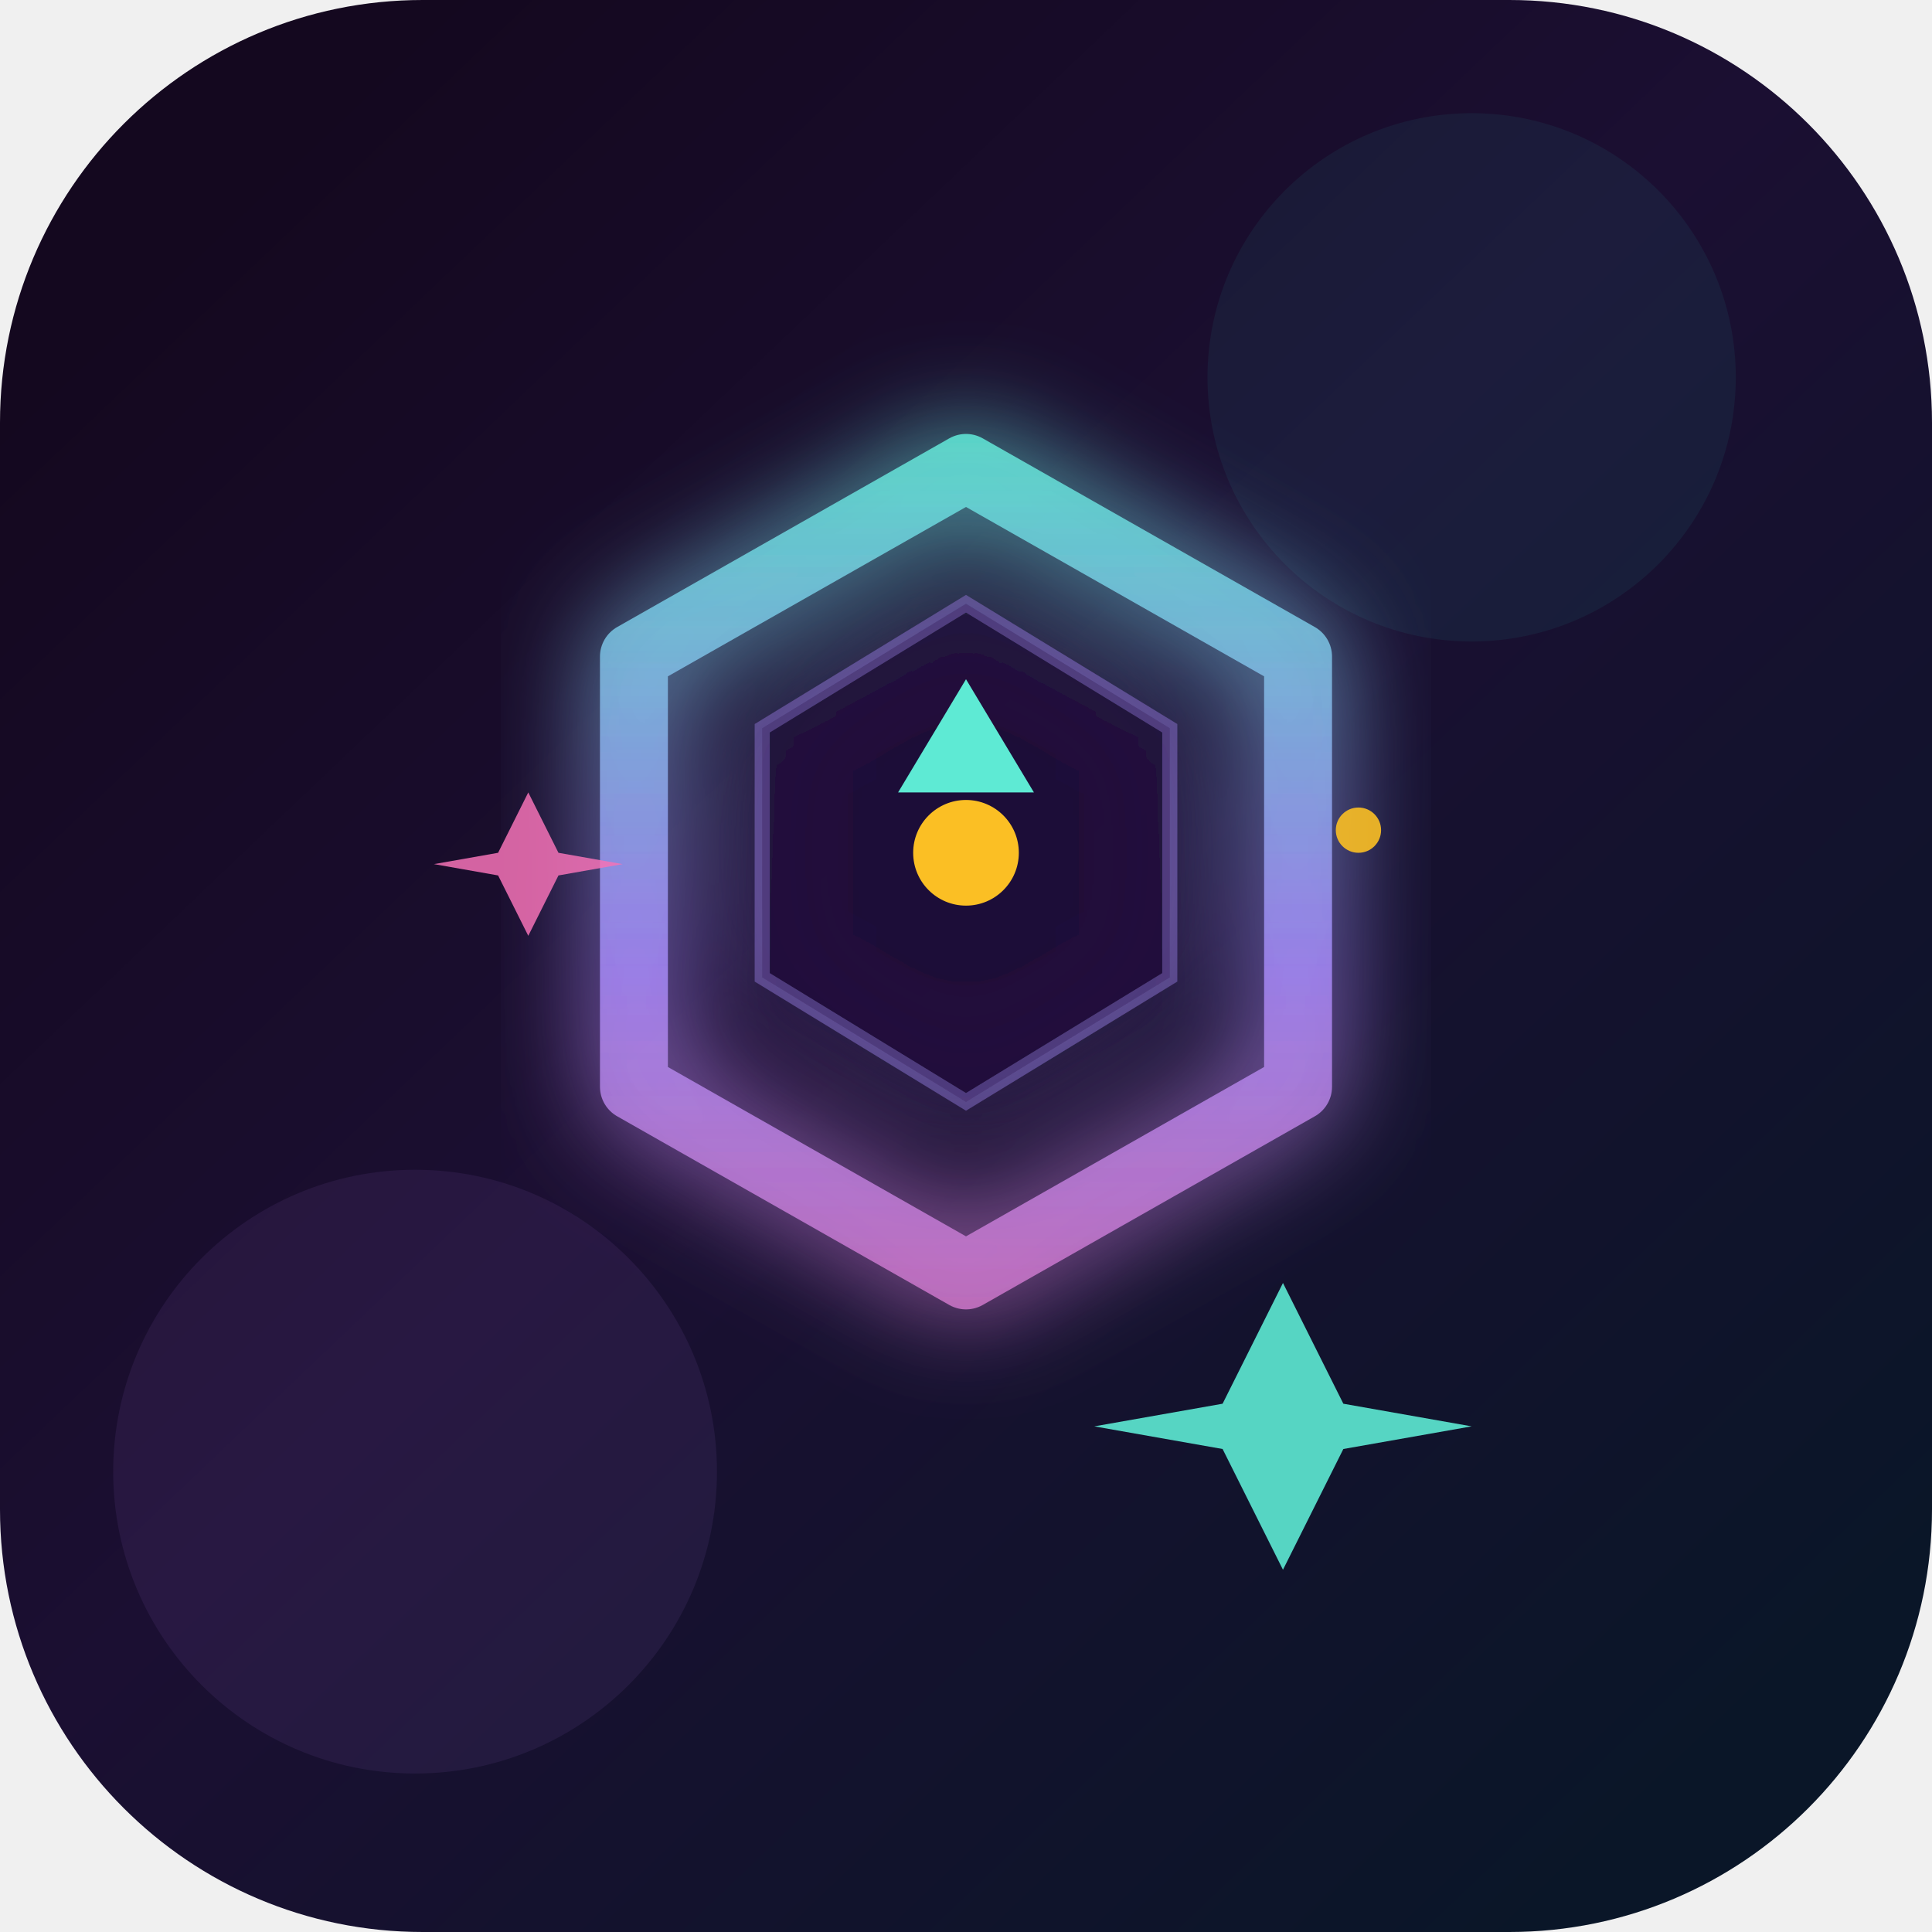
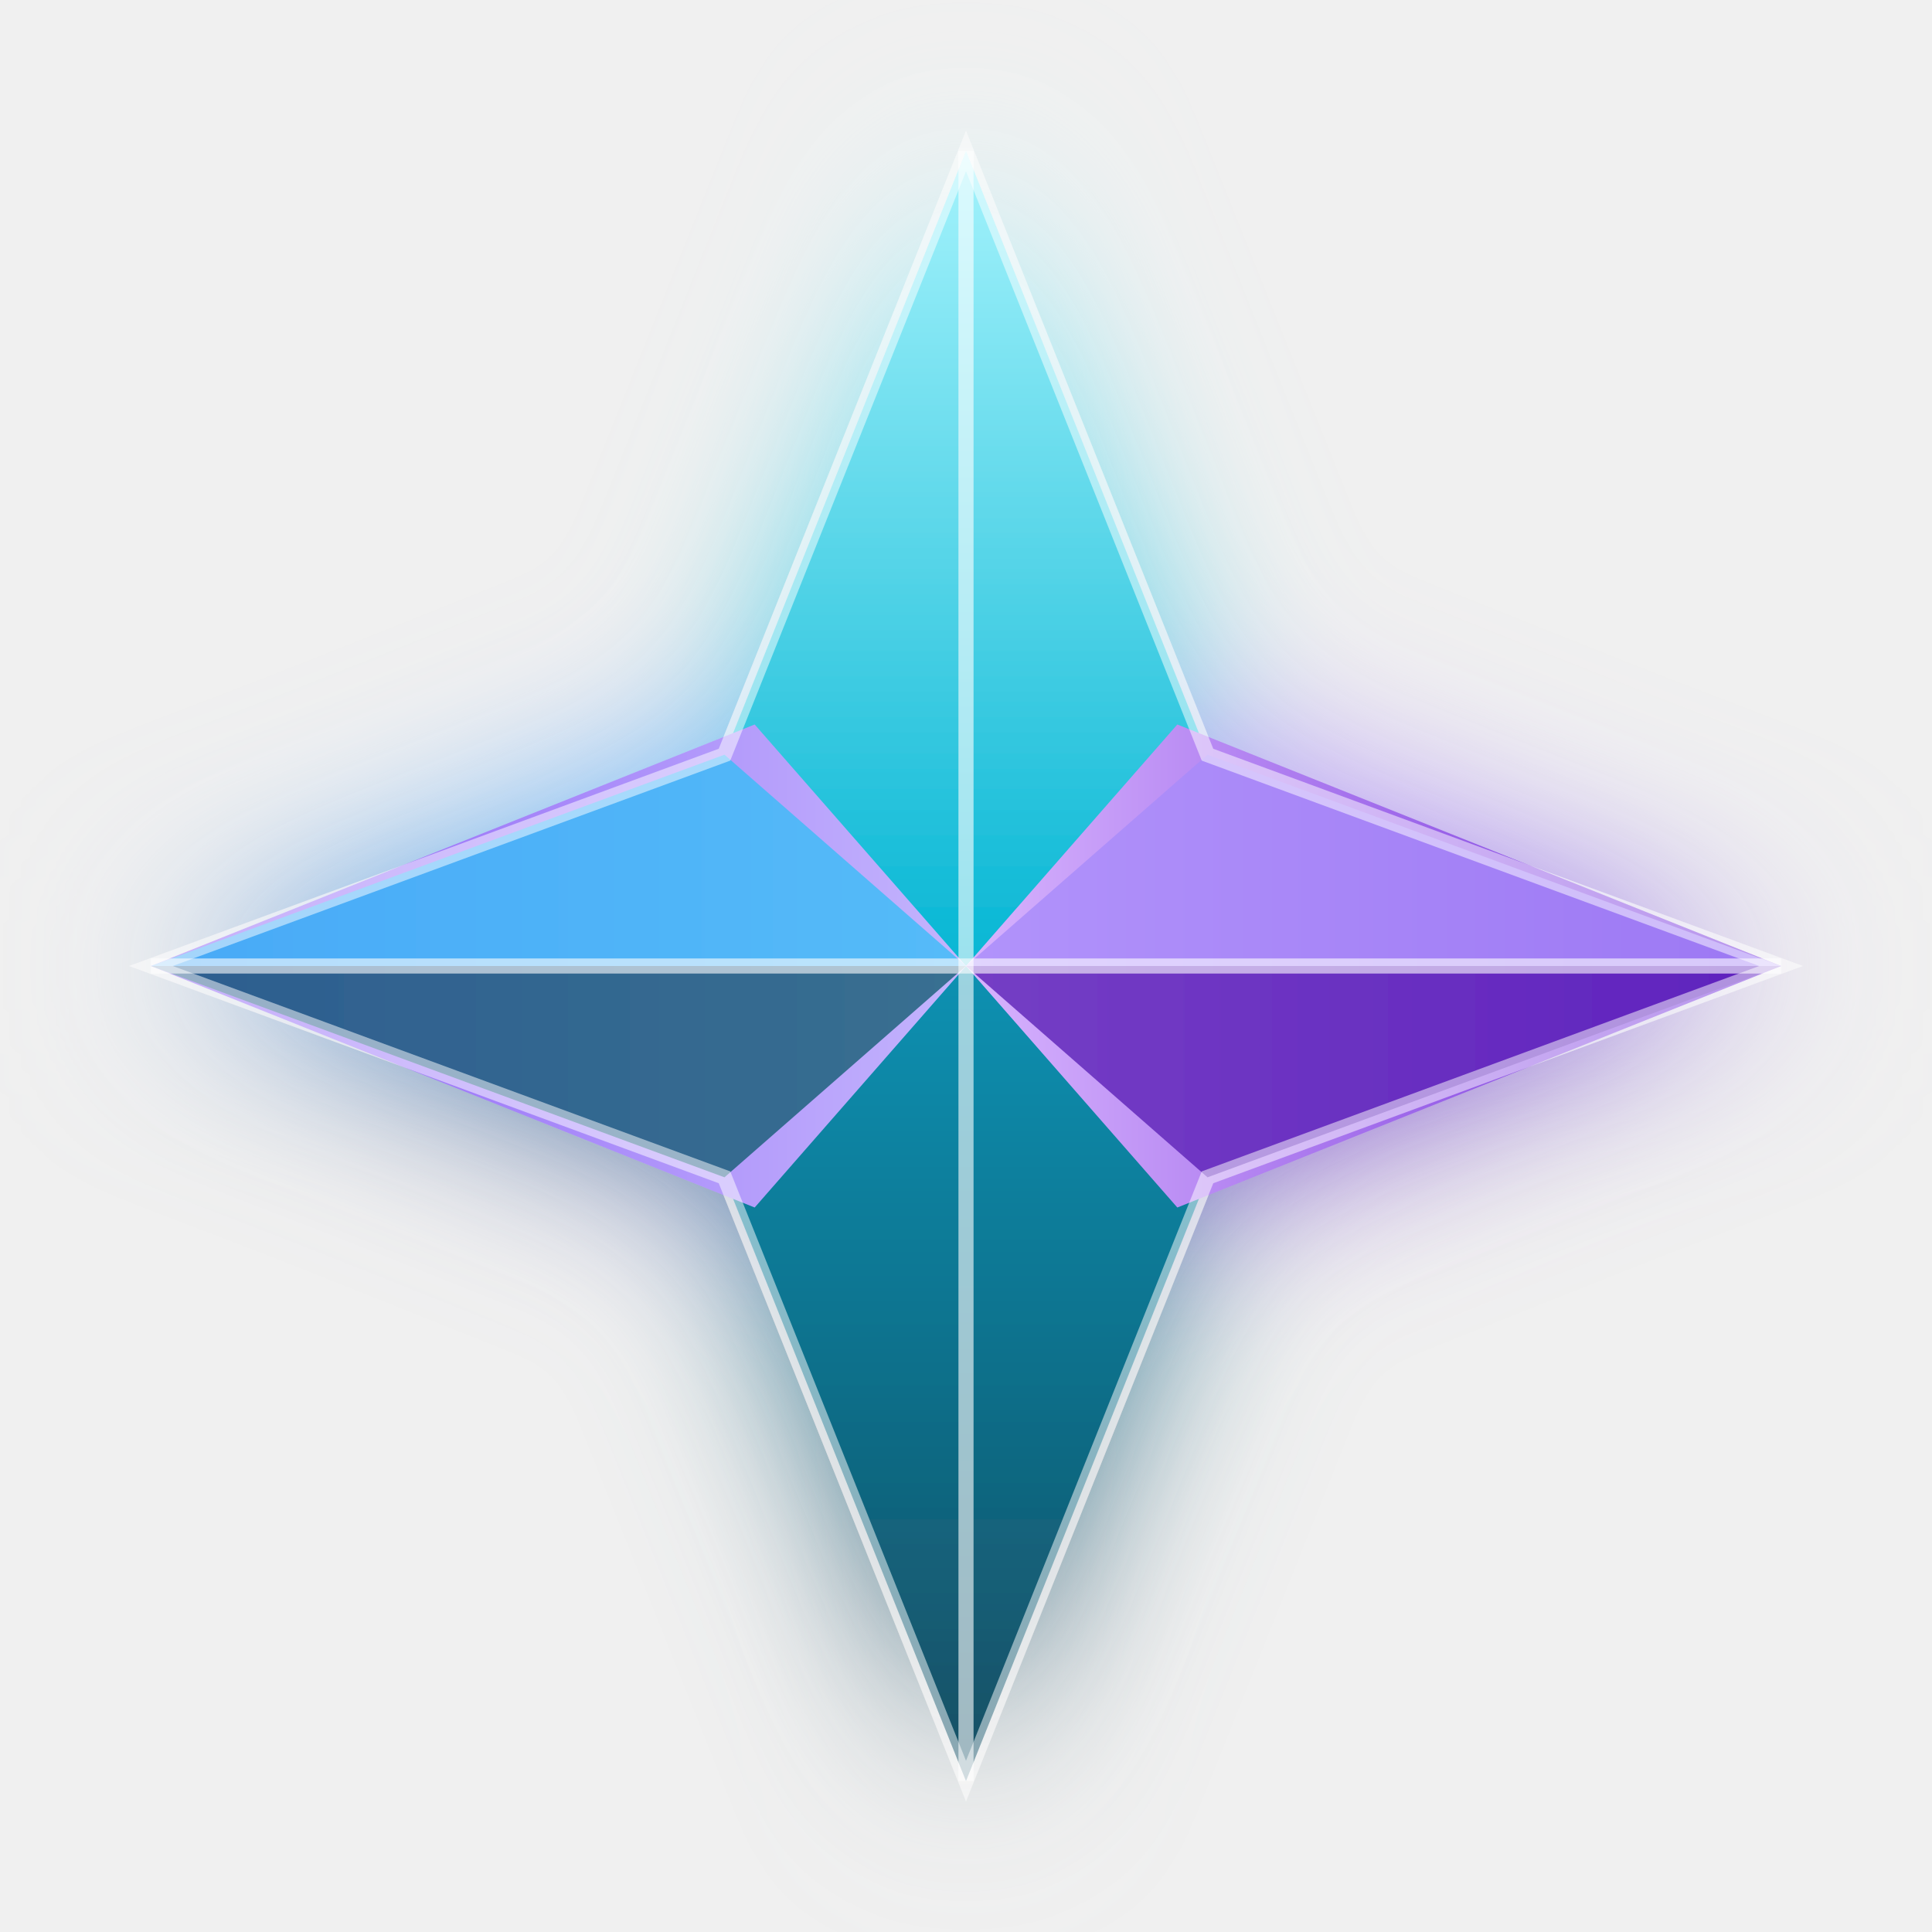
- <svg xmlns="http://www.w3.org/2000/svg" width="1024" height="1024" viewBox="0 0 1024 1024" fill="none">
+ <svg xmlns="http://www.w3.org/2000/svg" width="256" height="256" viewBox="0 0 256 256" fill="none">
  <defs>
-     <linearGradient id="bg" x1="128" y1="96" x2="920" y2="928" gradientUnits="userSpaceOnUse">
-       <stop stop-color="#14081F" />
-       <stop offset="0.45" stop-color="#1B0F32" />
-       <stop offset="1" stop-color="#0A1628" />
+     <linearGradient id="cGrad1" x1="128" y1="20" x2="128" y2="128" gradientUnits="userSpaceOnUse">
+       <stop offset="0%" stop-color="#a5f3fc" />
+       <stop offset="100%" stop-color="#06b6d4" />
    </linearGradient>
-     <linearGradient id="ring" x1="512" y1="220" x2="512" y2="804" gradientUnits="userSpaceOnUse">
-       <stop stop-color="#5EEAD4" stop-opacity="0.95" />
-       <stop offset="0.5" stop-color="#A78BFA" stop-opacity="0.9" />
-       <stop offset="1" stop-color="#F472B6" stop-opacity="0.85" />
+     <linearGradient id="cGrad2" x1="128" y1="128" x2="128" y2="236" gradientUnits="userSpaceOnUse">
+       <stop offset="0%" stop-color="#0891b2" />
+       <stop offset="100%" stop-color="#164e63" />
    </linearGradient>
-     <filter id="glow" x="-20%" y="-20%" width="140%" height="140%">
-       <feGaussianBlur stdDeviation="28" result="b" />
-       <feMerge>
-         <feMergeNode in="b" />
-         <feMergeNode in="SourceGraphic" />
-       </feMerge>
+     <linearGradient id="cGrad3" x1="20" y1="128" x2="128" y2="128" gradientUnits="userSpaceOnUse">
+       <stop offset="0%" stop-color="#8b5cf6" />
+       <stop offset="100%" stop-color="#c4b5fd" />
+     </linearGradient>
+     <linearGradient id="cGrad4" x1="128" y1="128" x2="236" y2="128" gradientUnits="userSpaceOnUse">
+       <stop offset="0%" stop-color="#d8b4fe" />
+       <stop offset="100%" stop-color="#6d28d9" />
+     </linearGradient>
+     <filter id="glow" x="-30%" y="-30%" width="160%" height="160%">
+       <feGaussianBlur stdDeviation="12" result="blur" />
+       <feComposite in="SourceGraphic" in2="blur" operator="over" />
    </filter>
  </defs>
-   <rect width="1024" height="1024" rx="224" fill="url(#bg)" />
-   <circle cx="780" cy="200" r="140" fill="#2DD4BF" fill-opacity="0.07" />
-   <circle cx="220" cy="780" r="160" fill="#C084FC" fill-opacity="0.08" />
  <g filter="url(#glow)">
-     <path d="M512 248L688 348V576L512 676L336 576V348L512 248Z" stroke="url(#ring)" stroke-width="36" stroke-linejoin="round" fill="none" opacity="0.92" />
-     <path d="M512 320L620 386V518L512 584L404 518V386L512 320Z" fill="#1E1038" fill-opacity="0.85" stroke="rgba(167,139,250,0.35)" stroke-width="8" />
+     <polygon points="128,20 160,100 128,128" fill="url(#cGrad1)" />
+     <polygon points="128,20 96,100 128,128" fill="url(#cGrad1)" />
+     <polygon points="128,236 160,156 128,128" fill="url(#cGrad2)" />
+     <polygon points="128,236 96,156 128,128" fill="url(#cGrad2)" />
+     <polygon points="20,128 100,96 128,128" fill="url(#cGrad3)" />
+     <polygon points="20,128 100,160 128,128" fill="url(#cGrad3)" />
+     <polygon points="236,128 156,96 128,128" fill="url(#cGrad4)" />
+     <polygon points="236,128 156,160 128,128" fill="url(#cGrad4)" />
+     <polygon points="160,100 236,128 128,128" fill="#a78bfa" opacity="0.8" />
+     <polygon points="160,156 236,128 128,128" fill="#5b21b6" opacity="0.8" />
+     <polygon points="96,100 20,128 128,128" fill="#38bdf8" opacity="0.8" />
+     <polygon points="96,156 20,128 128,128" fill="#155e75" opacity="0.8" />
+     <polygon points="128,20 160,100 236,128 160,156 128,236 96,156 20,128 96,100" fill="none" stroke="#ffffff" stroke-width="2" opacity="0.5" />
+     <line x1="128" y1="20" x2="128" y2="236" stroke="#ffffff" stroke-width="2" opacity="0.6" />
+     <line x1="20" y1="128" x2="236" y2="128" stroke="#ffffff" stroke-width="2" opacity="0.6" />
  </g>
-   <path d="M512 360L548 420H476L512 360Z" fill="#5EEAD4" />
-   <circle cx="512" cy="452" r="28" fill="#FBBF24" />
-   <path d="M680 680L712 744L780 756L712 768L680 832L648 768L580 756L648 744L680 680Z" fill="#5EEAD4" fill-opacity="0.9" />
-   <path d="M280 420L296 452L330 458L296 464L280 496L264 464L230 458L264 452L280 420Z" fill="#F472B6" fill-opacity="0.85" />
-   <circle cx="720" cy="440" r="12" fill="#FBBF24" fill-opacity="0.9" />
</svg>
